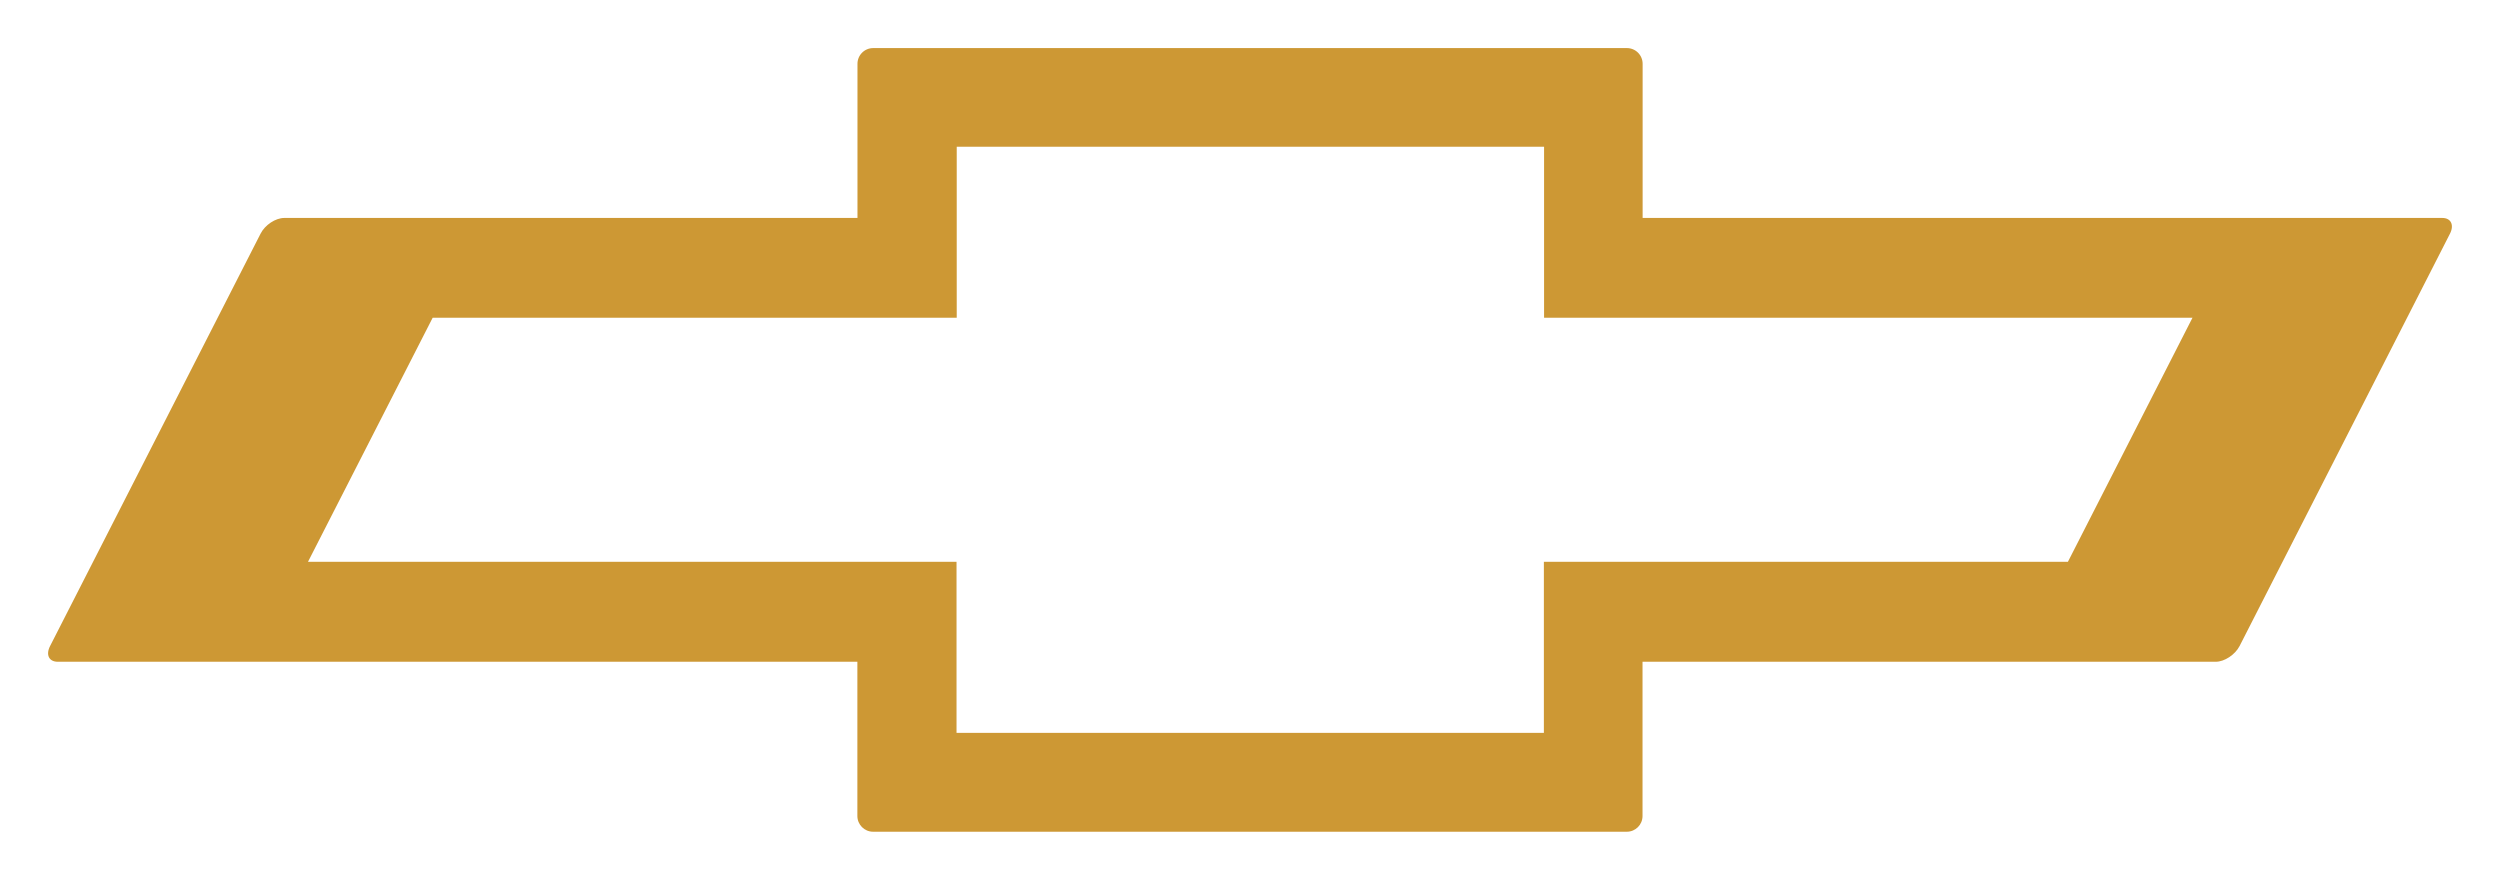
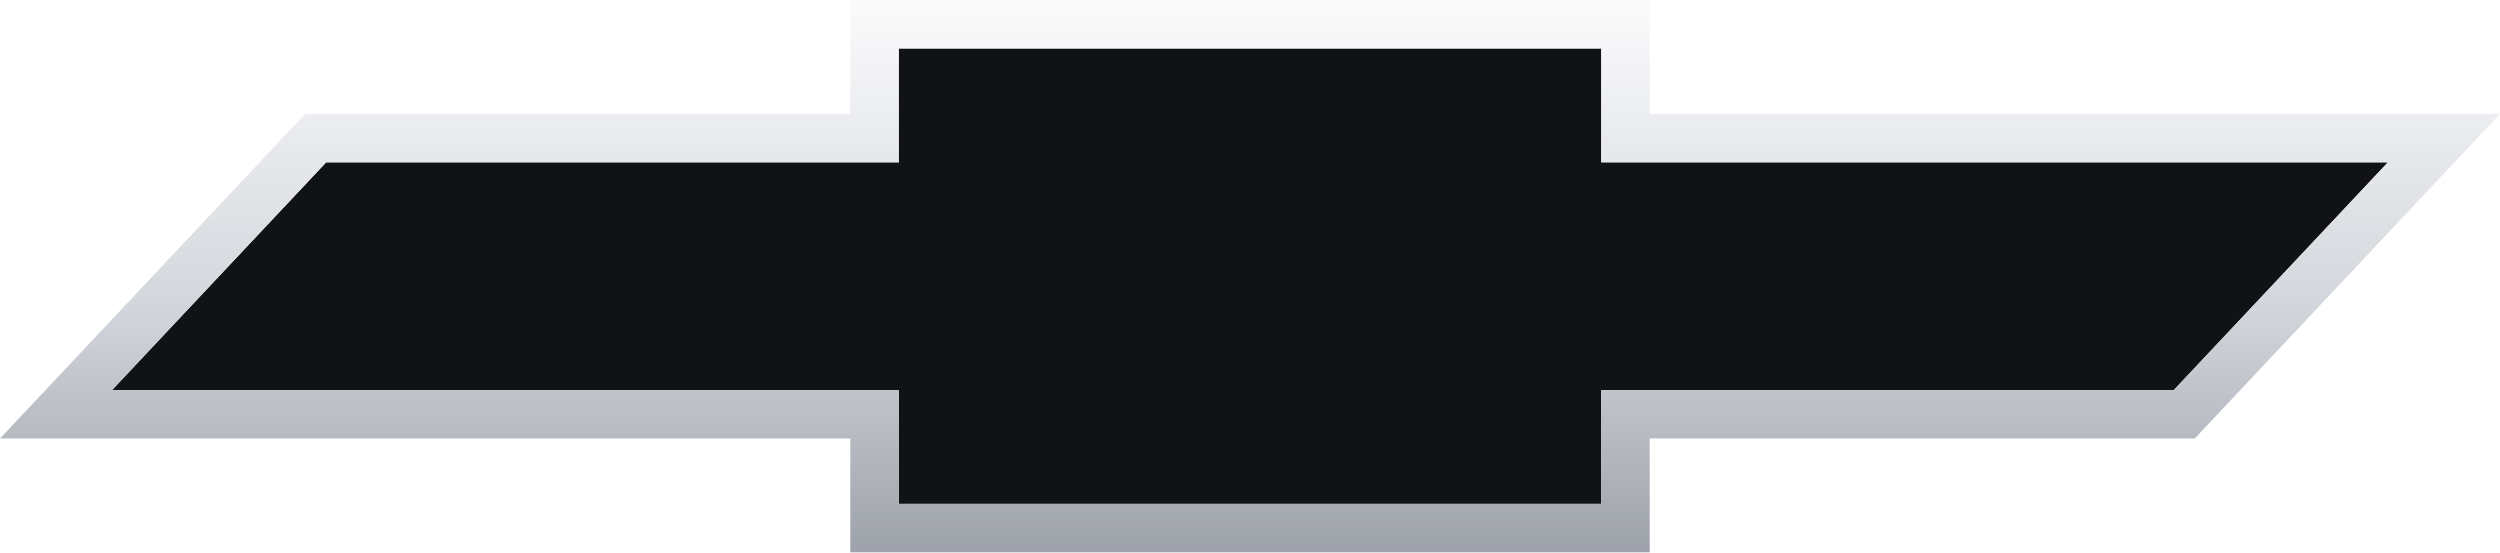
- <svg xmlns="http://www.w3.org/2000/svg" fill="#CD9834" role="img" viewBox="-0.48 7.608 24.96 8.784">
-   <path d="M23.905 9.784H15.92V8.246a.157.157 0 00-.157-.158H8.238a.157.157 0 00-.157.158v1.538H2.358c-.087 0-.193.07-.237.158L.02 14.058c-.045.088-.011.157.077.157H8.08v1.54c0 .086.07.157.157.157h7.525c.087 0 .157-.07.157-.157v-1.54h5.723c.087 0 .193-.07.238-.157l2.1-4.116c.045-.087.011-.158-.076-.158m-2.494.996l-1.244 2.437h-5.232v1.708H9.07v-1.708H2.595L3.84 10.78h5.232V9.073h5.864v1.707z" />
+ <svg xmlns="http://www.w3.org/2000/svg" viewBox="0 0 516 114">
+   <defs>
+     <linearGradient id="c" x1="0" y1="0" x2="0" y2="1">
+       <stop offset="0" stop-color="#fbfbfc" />
+       <stop offset=".55" stop-color="#d3d6dc" />
+       <stop offset="1" stop-color="#9ea2aa" />
+     </linearGradient>
+   </defs>
+   <path fill="#111215" d="M185.5 10H330.5V33.5H492.87L448.68 80.5H330.5V104H185.5V80.5H23.13L67.32 33.5H185.5Z" />
+   <path fill="url(#c)" fill-rule="evenodd" d="M175.5 0H340.5V23.5H516L453 90.5H340.5V114H175.5V90.5H0L63 23.5H175.5ZM185.5 10H330.5V33.5H492.87L448.68 80.5H330.5V104H185.5V80.5H23.13L67.32 33.5H185.5Z" />
</svg>
